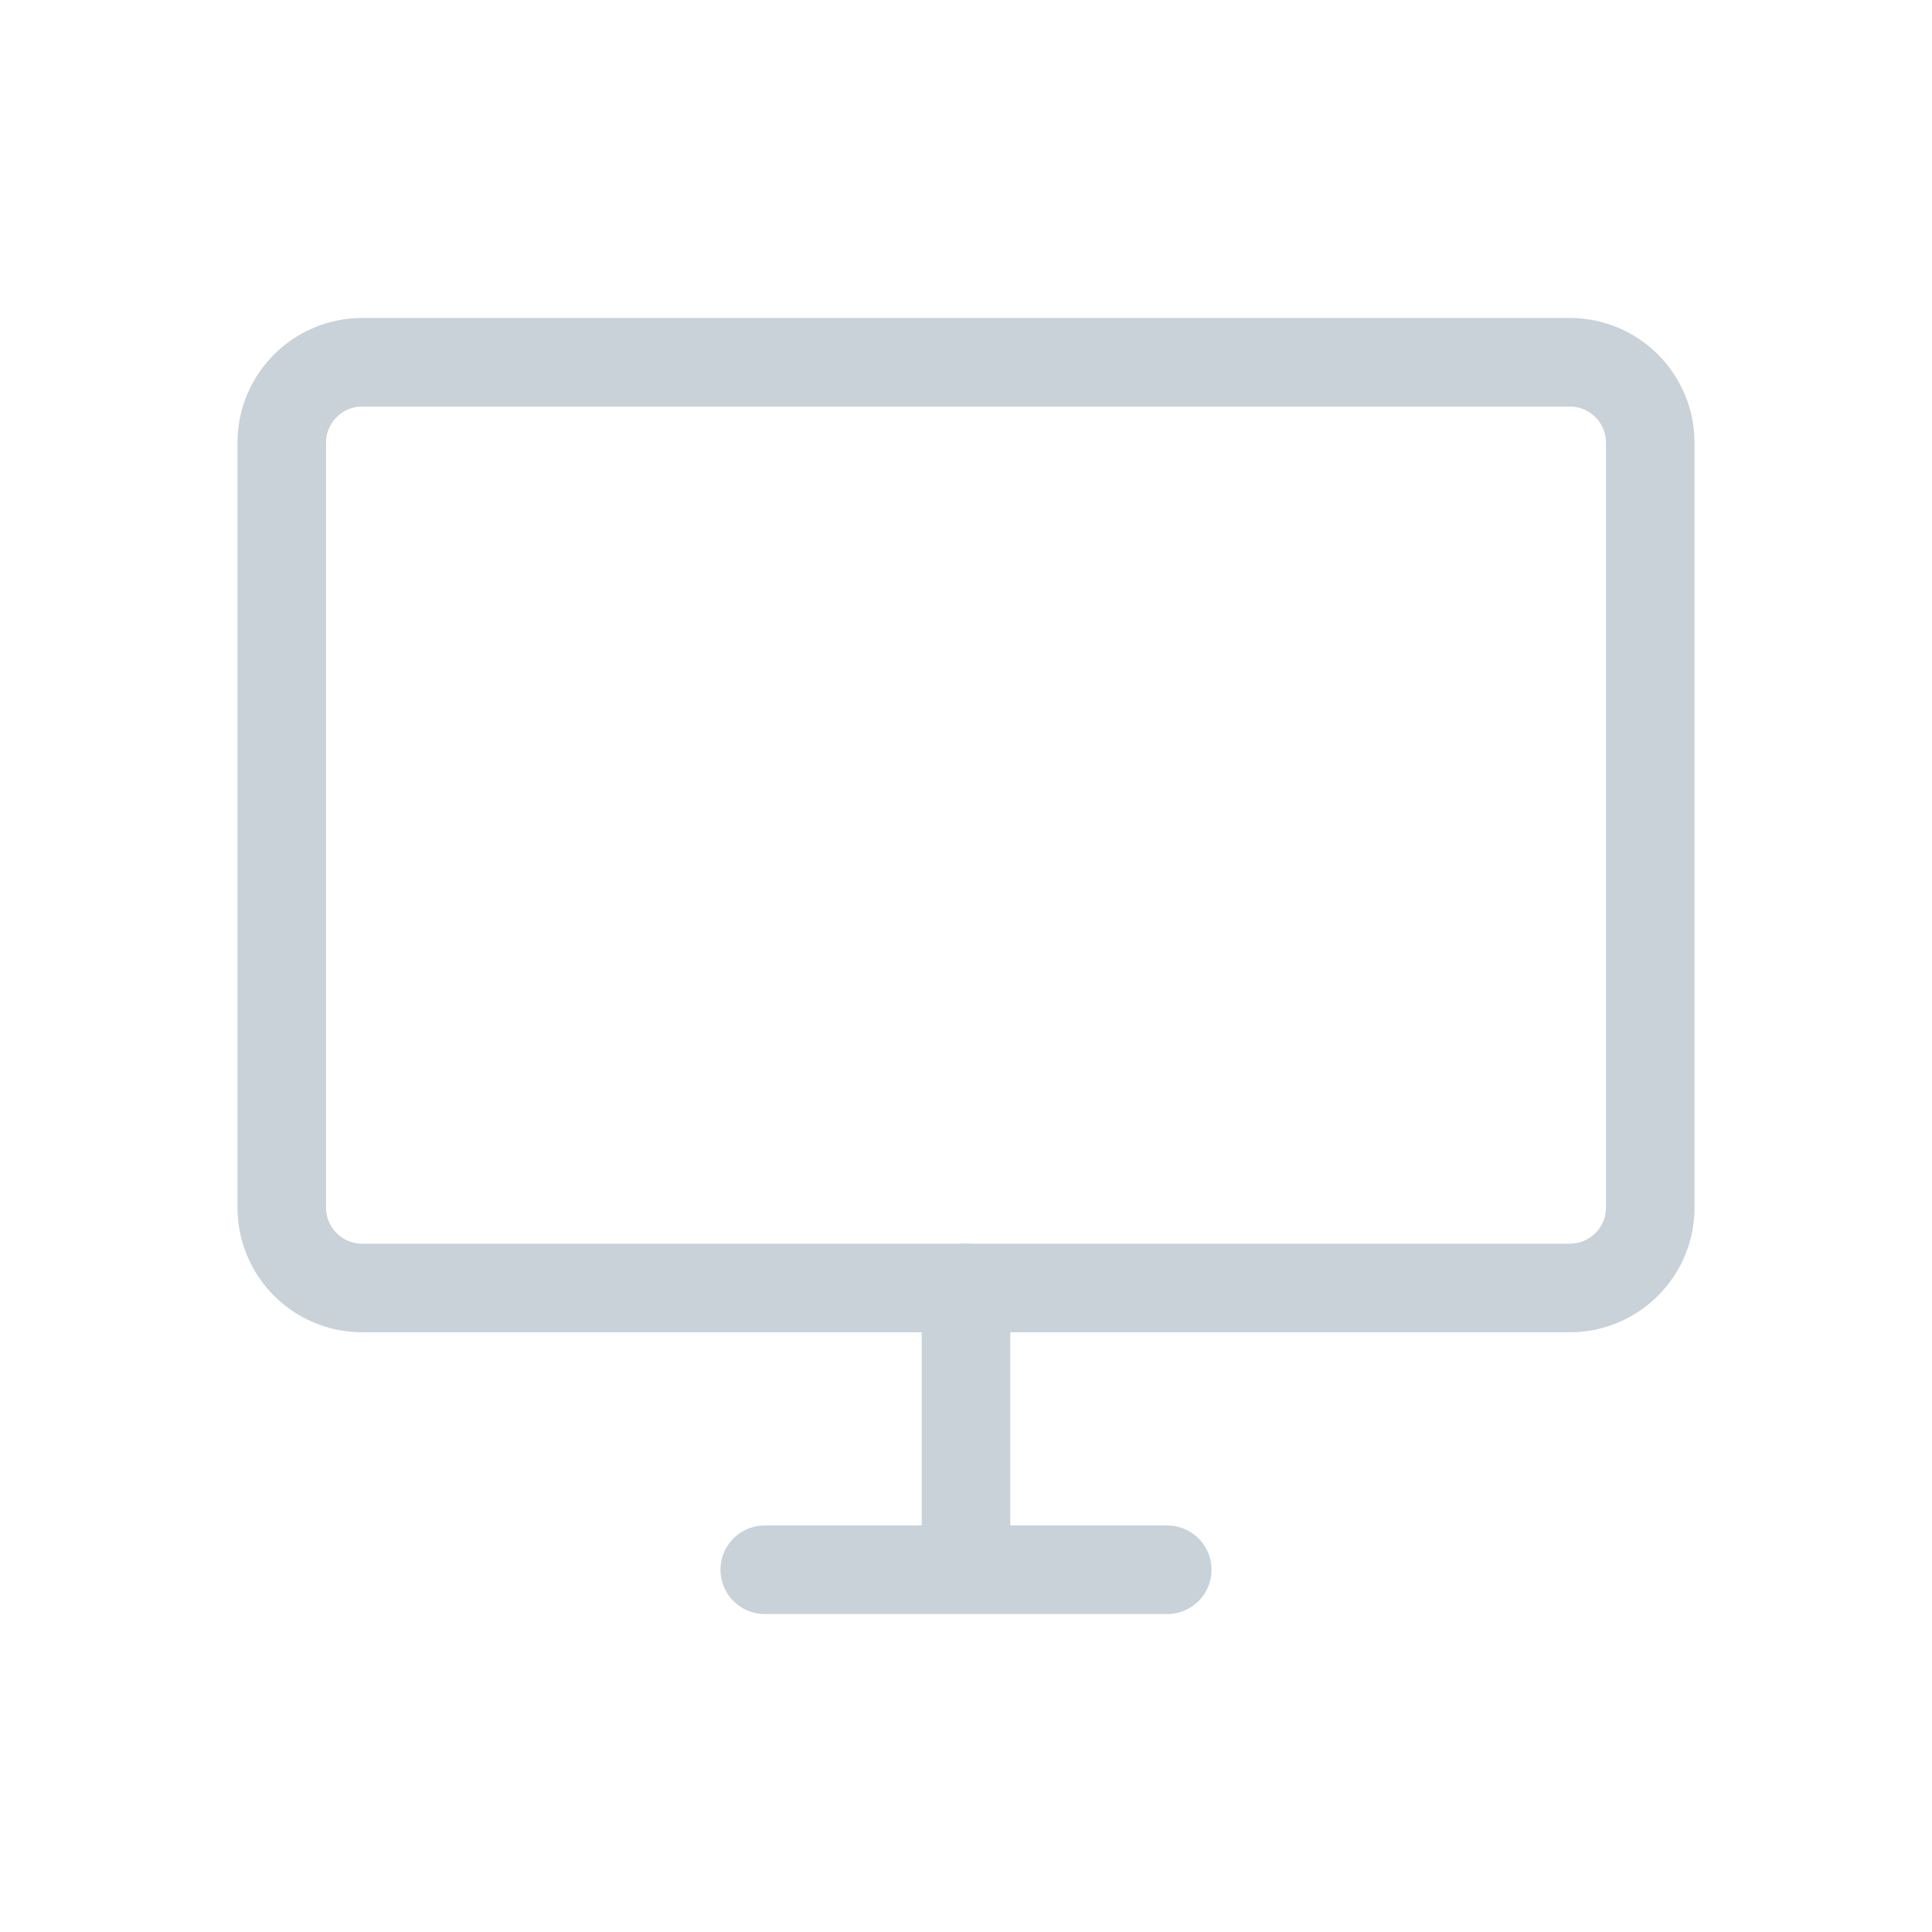
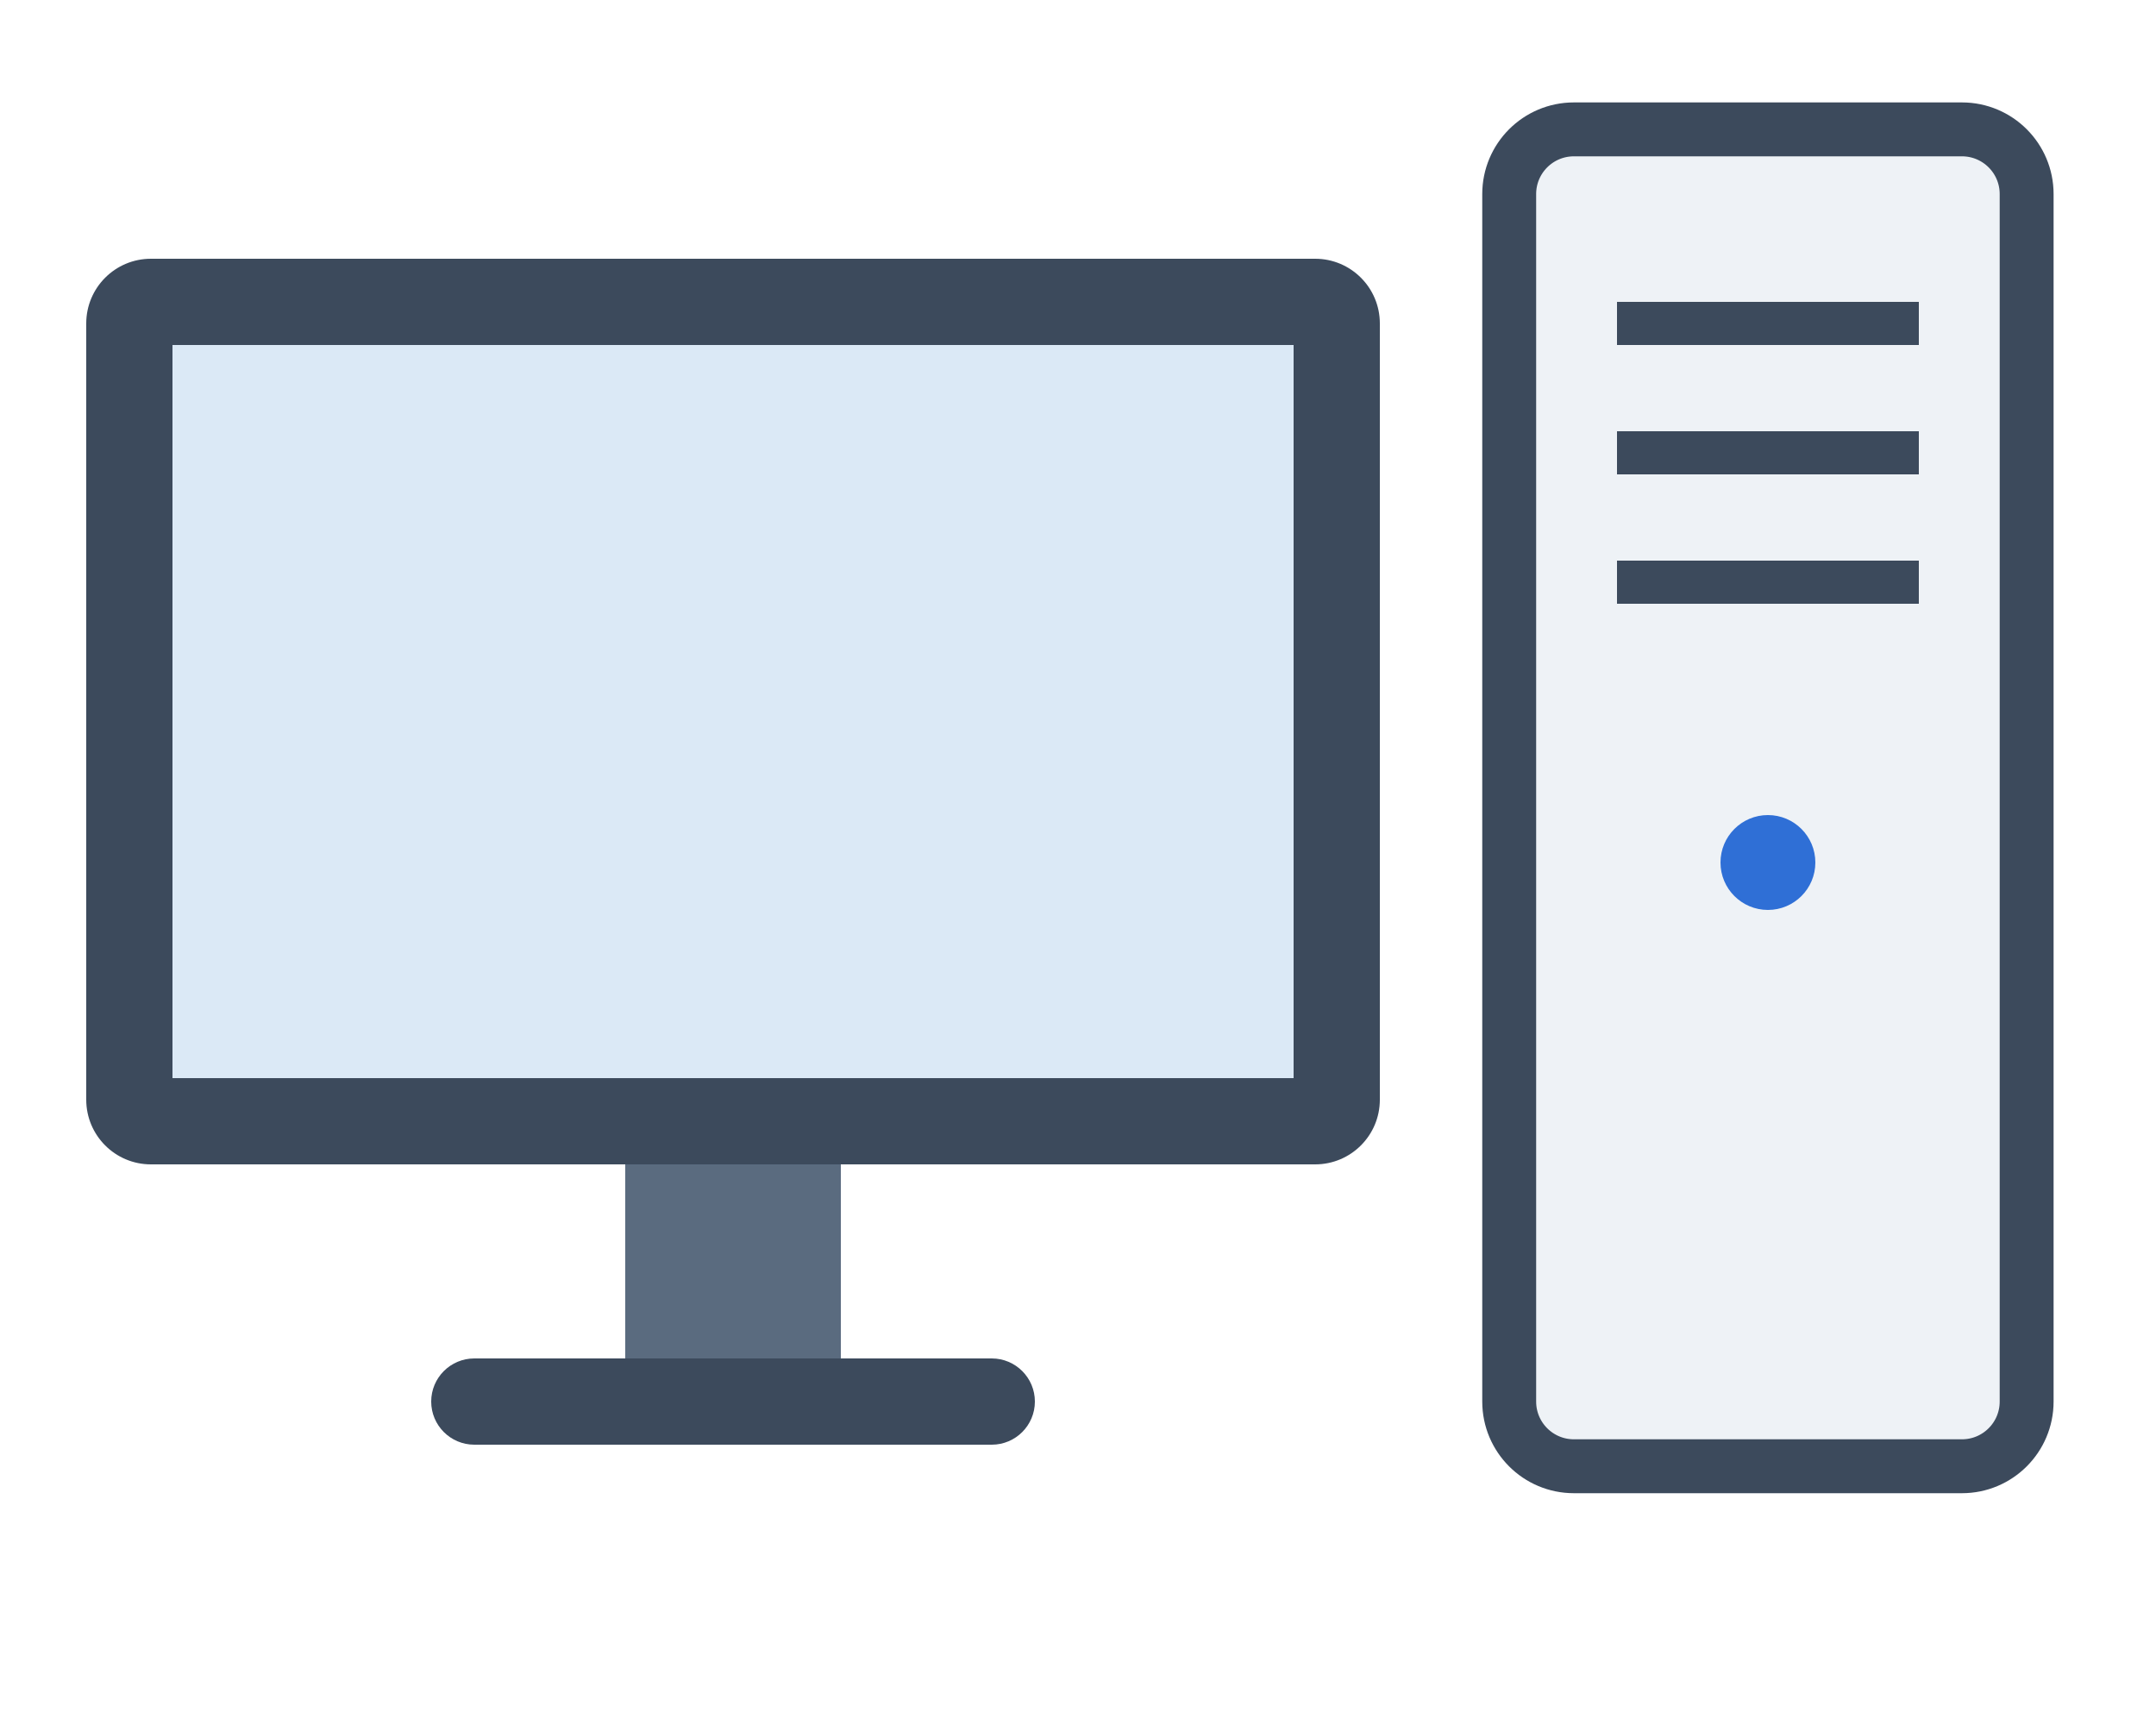
- <svg xmlns="http://www.w3.org/2000/svg" width="48" height="48" viewBox="0 0 48 48" fill="none" stroke="#c9d1d9" stroke-width="2.2" stroke-linecap="round" stroke-linejoin="round">
-   <rect x="7" y="9" width="34" height="23" rx="2" />
-   <path d="M19 39h10M24 32v7" />
+ <svg xmlns="http://www.w3.org/2000/svg" width="100" height="80" viewBox="0 0 100 80">
+   <rect x="4" y="12" width="60" height="42" rx="3" fill="#3c4a5c" />
+   <rect x="8" y="16" width="52" height="34" fill="#dbe9f6" />
+   <rect x="29" y="54" width="10" height="9" fill="#5a6b7f" />
+   <rect x="20" y="63" width="28" height="4" rx="2" fill="#3c4a5c" />
+   <rect x="70" y="6" width="24" height="62" rx="3" fill="#eef2f6" stroke="#3c4a5c" stroke-width="2.5" />
+   <path d="M75 15h14M75 21h14M75 27h14" stroke="#3c4a5c" stroke-width="2" />
+   <circle cx="82" cy="40" r="2.2" fill="#2f6fd6" />
</svg>
